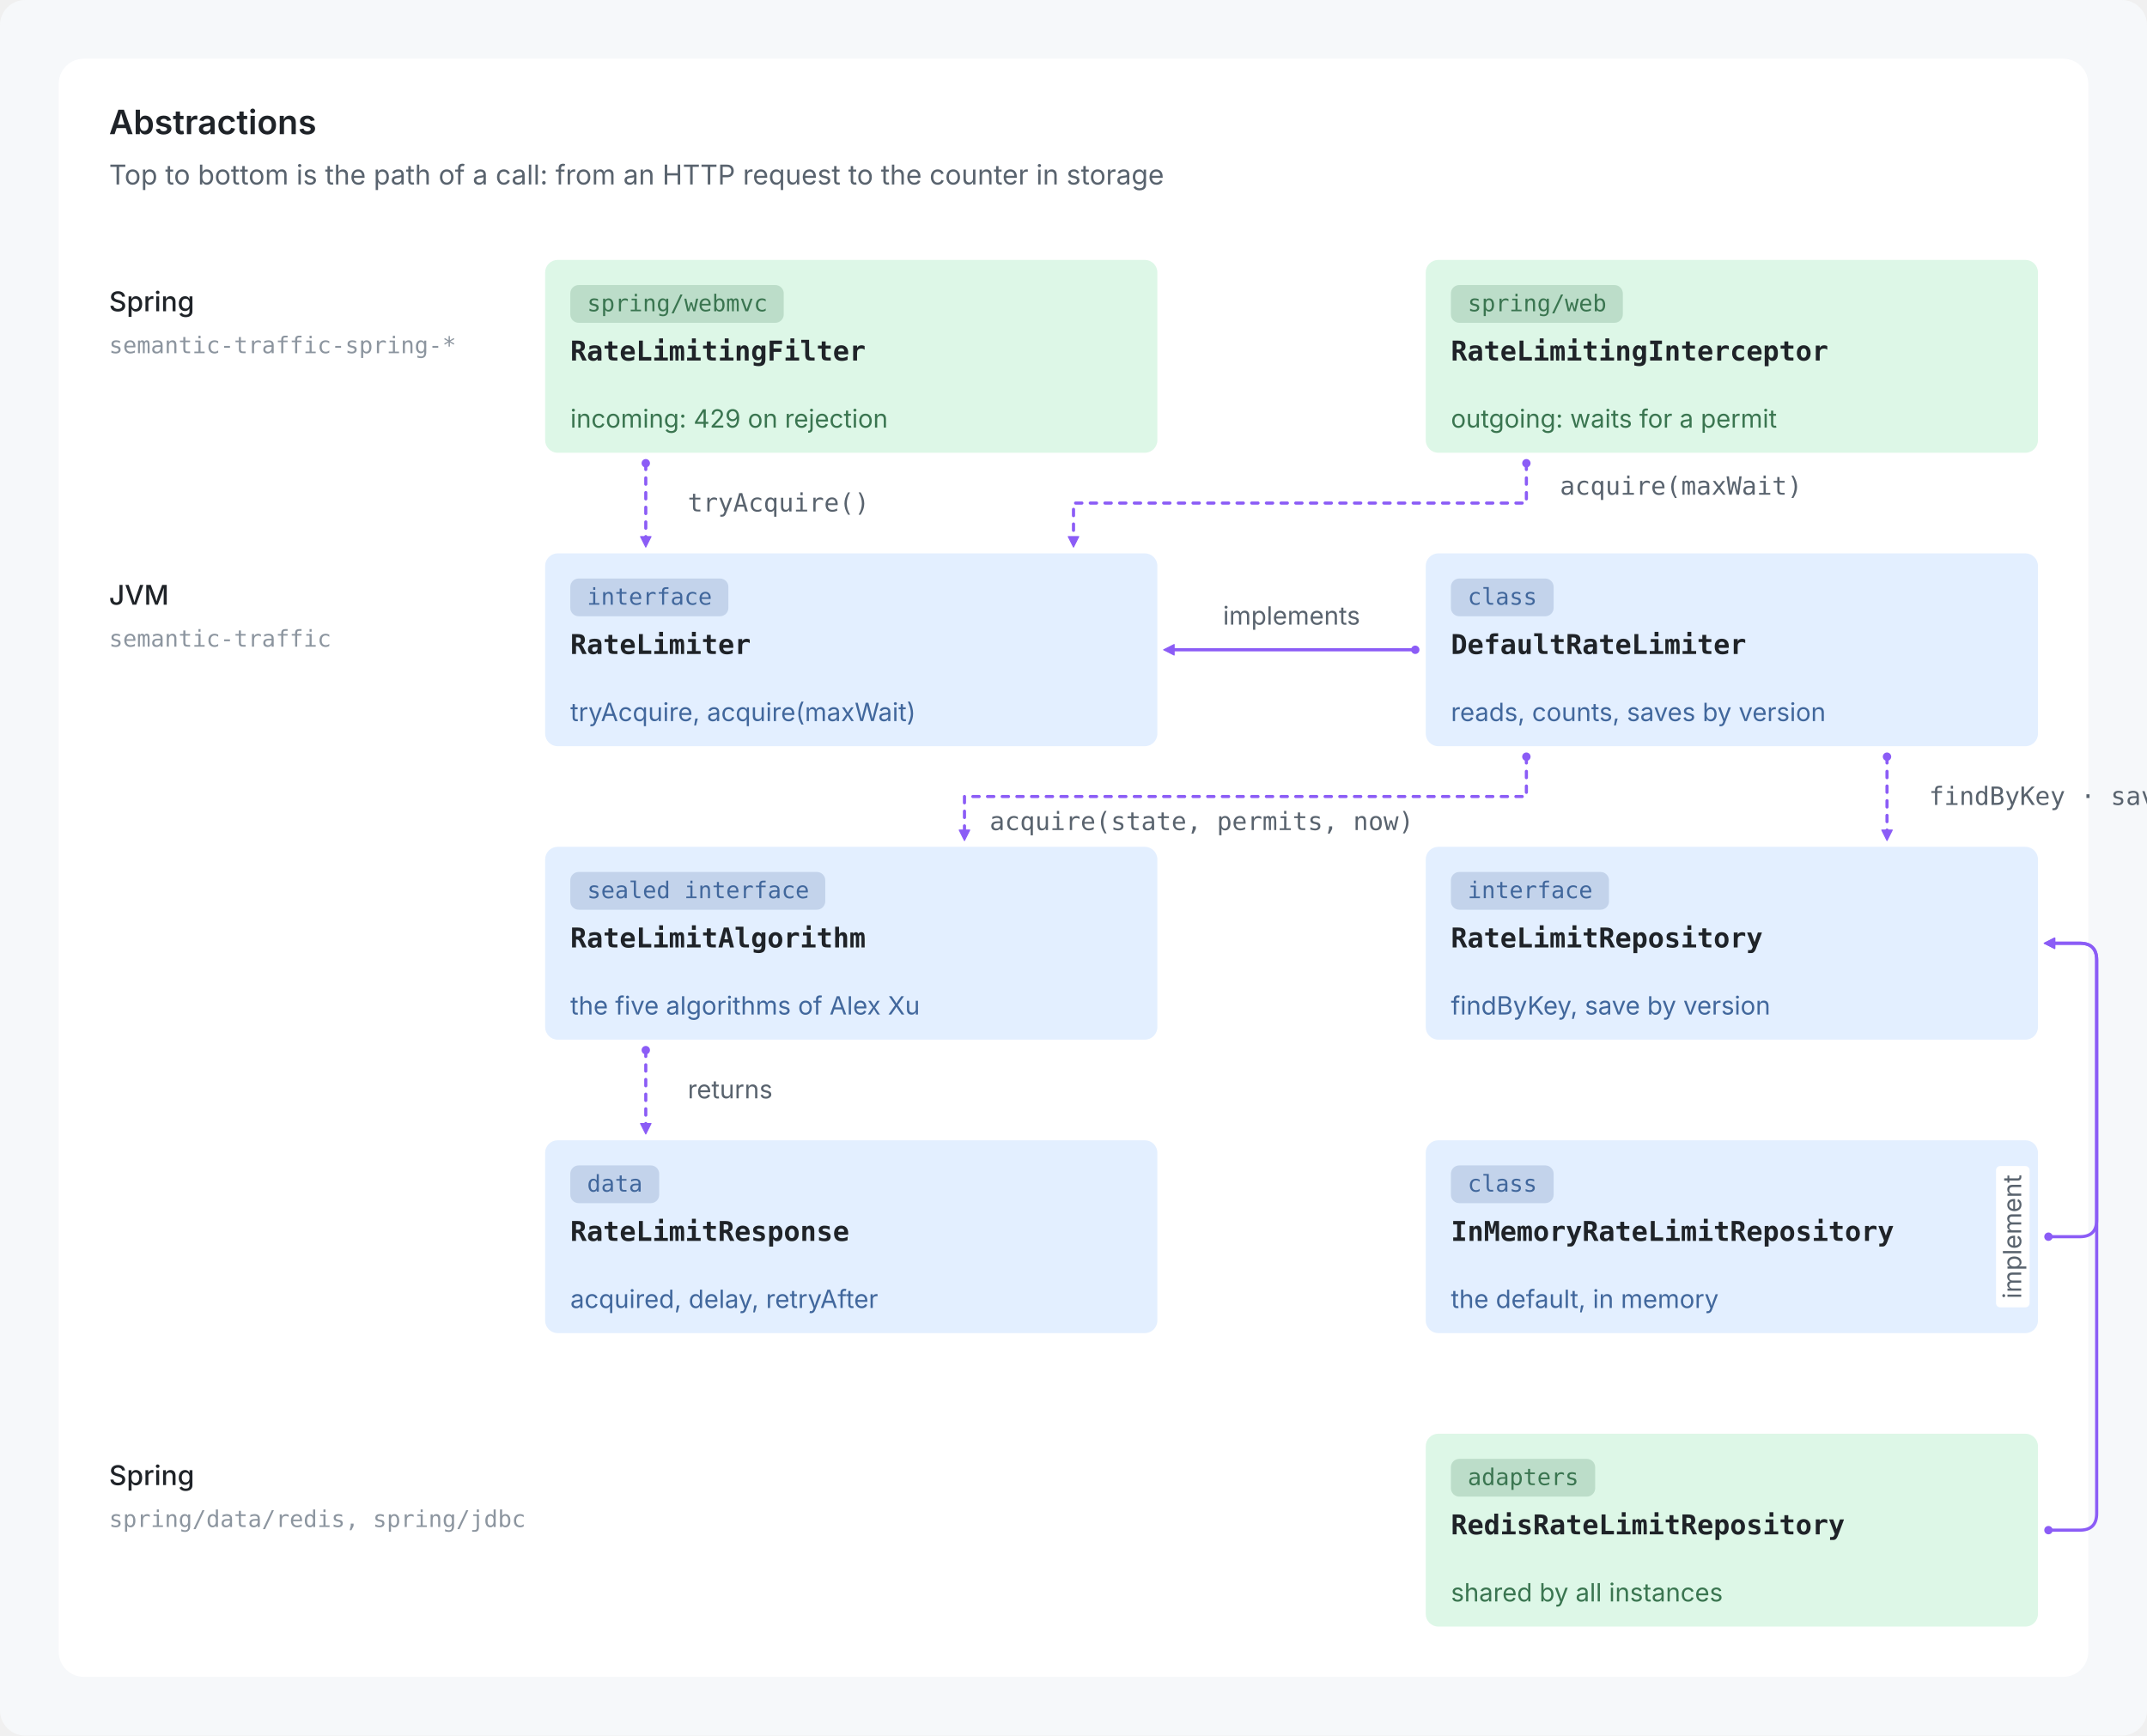
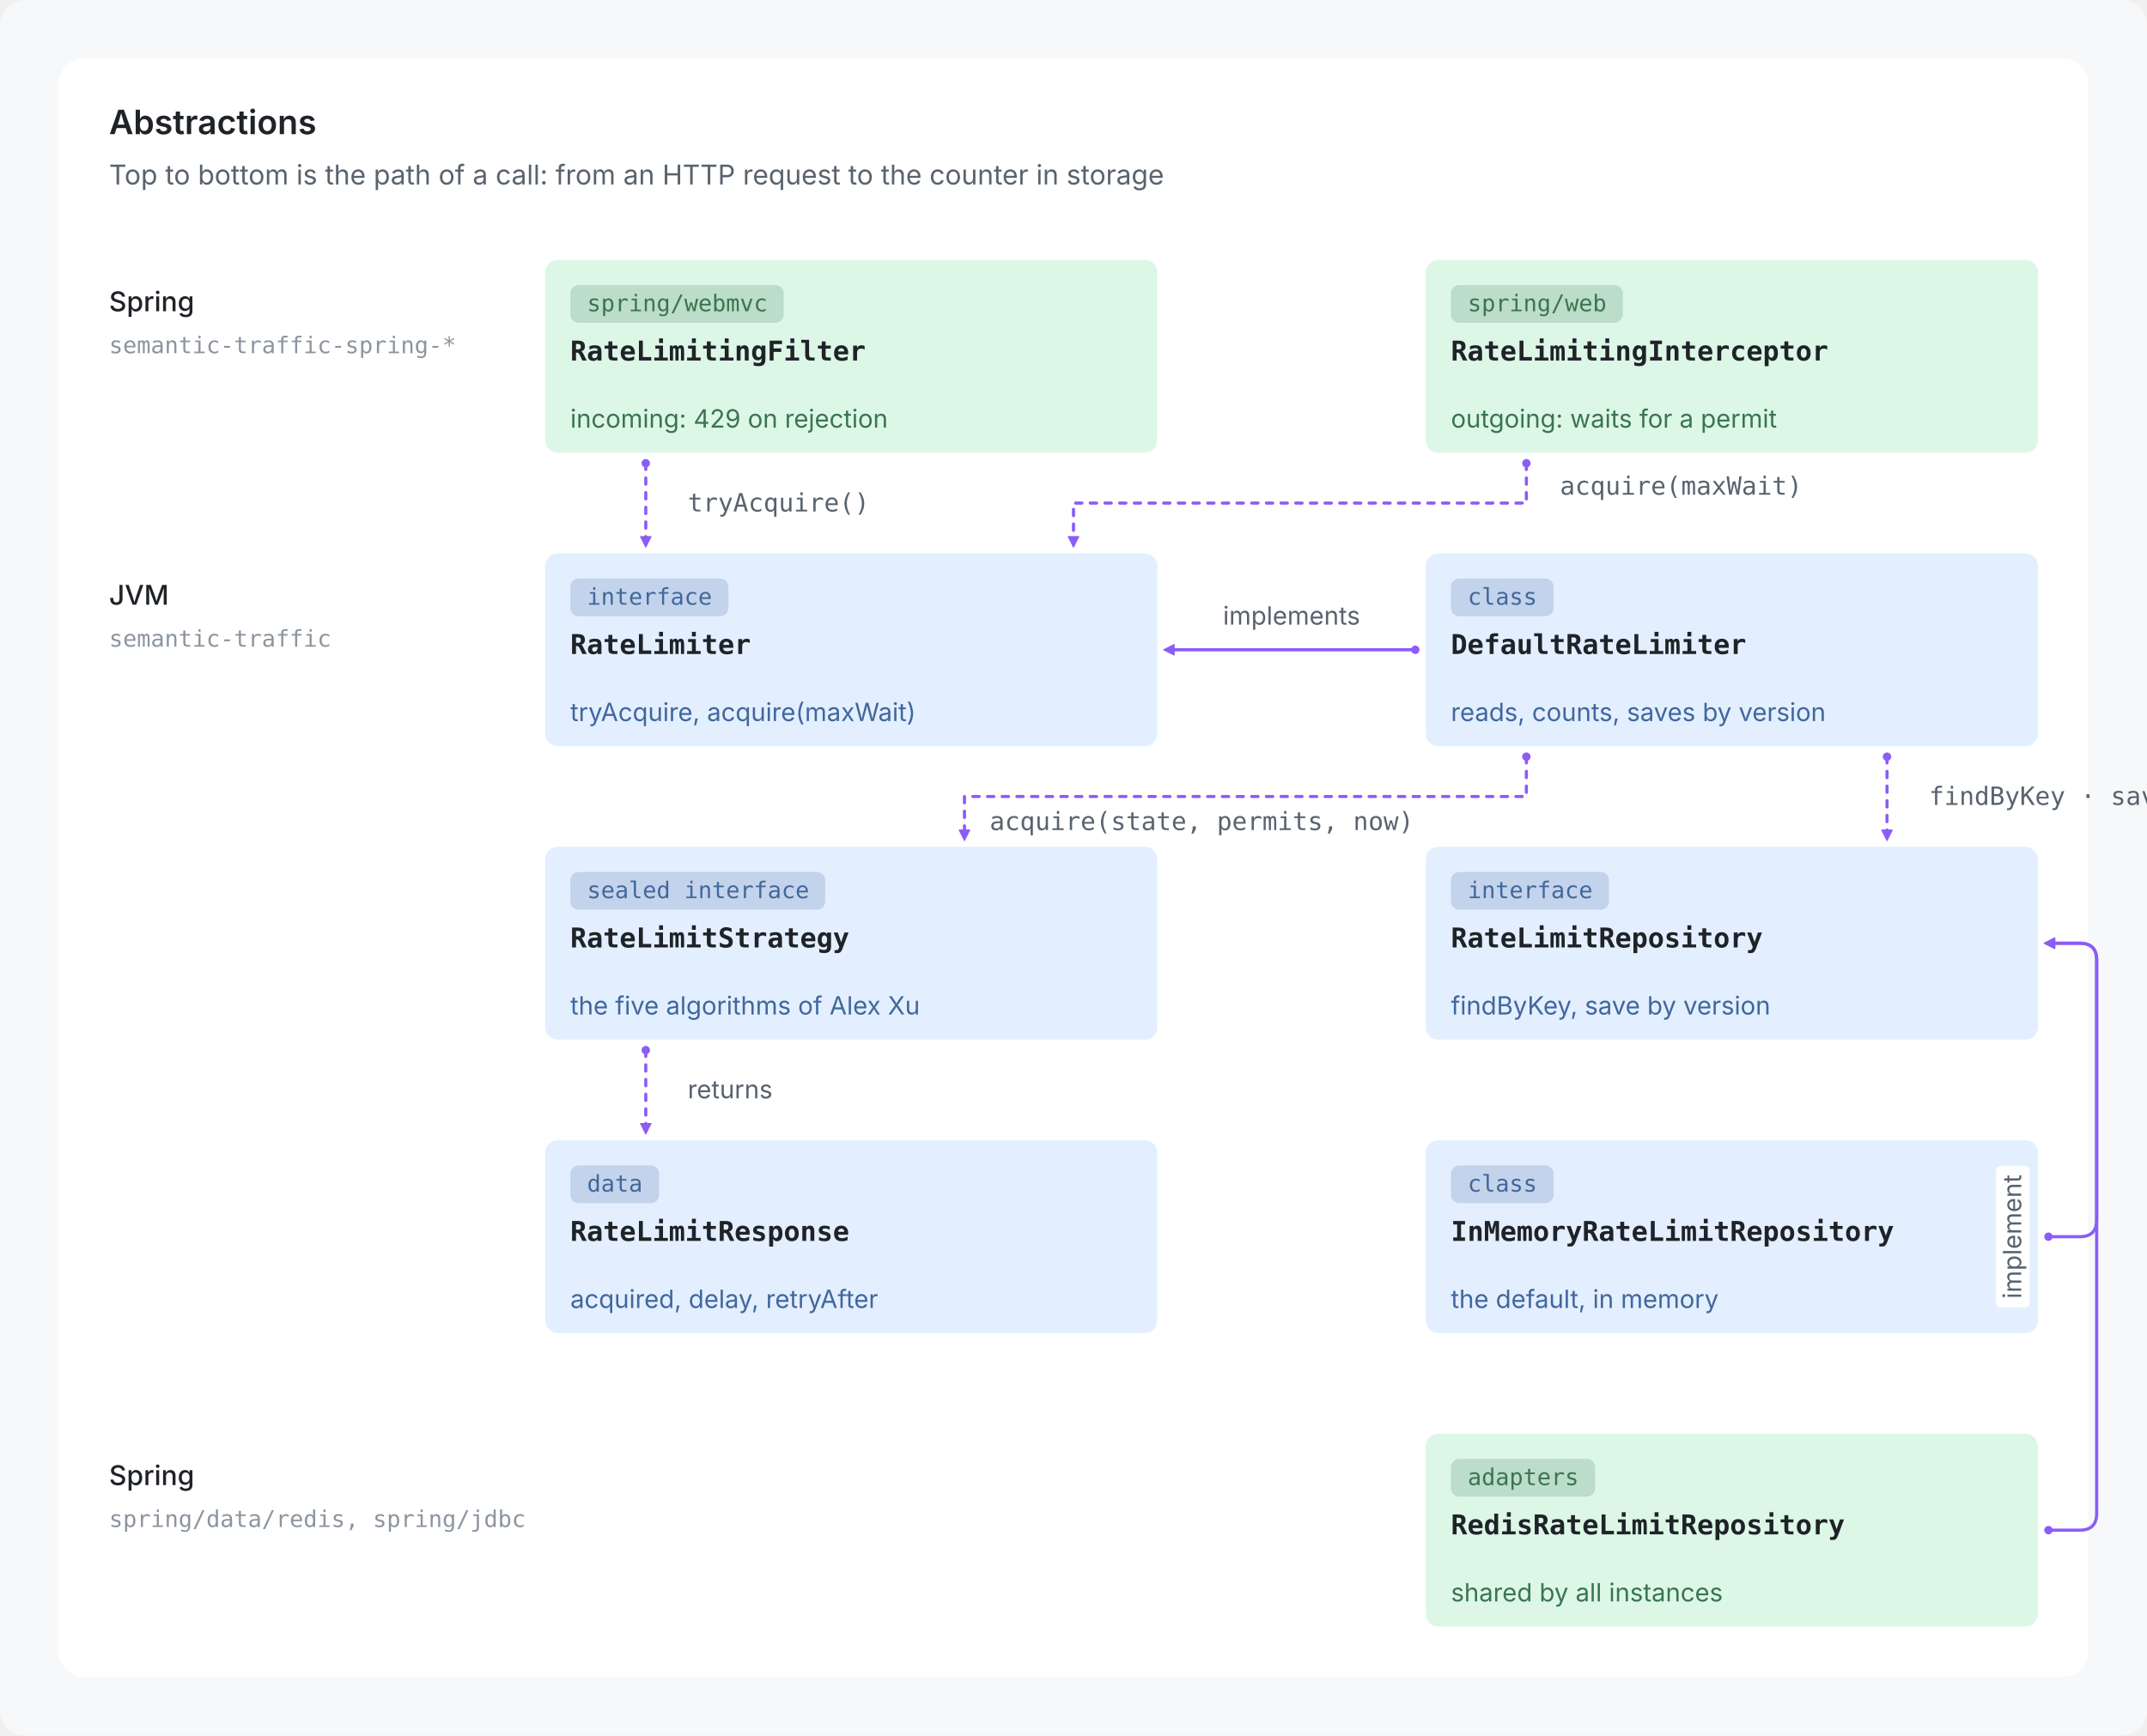
<svg xmlns="http://www.w3.org/2000/svg" viewBox="0 0 1024 828" width="1024" height="828" role="img">
  <rect width="1024" height="828" rx="12" fill="#F6F8FA" />
  <g transform="translate(12,12)">
    <rect x="16" y="16" width="968" height="772" rx="12" fill="#FFFFFF" />
    <text x="40.0" y="52.0" font-family="-apple-system, BlinkMacSystemFont, 'Segoe UI', Inter, Helvetica, Arial, sans-serif" font-size="16" font-weight="600" fill="#1F2328" text-anchor="start">Abstractions</text>
    <text x="40.0" y="76.0" font-family="-apple-system, BlinkMacSystemFont, 'Segoe UI', Inter, Helvetica, Arial, sans-serif" font-size="13" font-weight="400" fill="#59636E" text-anchor="start">Top to bottom is the path of a call: from an HTTP request to the counter in storage</text>
    <text x="40.0" y="136.5" font-family="-apple-system, BlinkMacSystemFont, 'Segoe UI', Inter, Helvetica, Arial, sans-serif" font-size="13" font-weight="500" fill="#1F2328" text-anchor="start">Spring</text>
    <text x="40.0" y="156.5" font-family="ui-monospace, SFMono-Regular, 'SF Mono', Menlo, Consolas, monospace" font-size="11" font-weight="400" fill="#8C959F" text-anchor="start">semantic-traffic-spring-*</text>
    <text x="40.0" y="276.5" font-family="-apple-system, BlinkMacSystemFont, 'Segoe UI', Inter, Helvetica, Arial, sans-serif" font-size="13" font-weight="500" fill="#1F2328" text-anchor="start">JVM</text>
    <text x="40.0" y="296.5" font-family="ui-monospace, SFMono-Regular, 'SF Mono', Menlo, Consolas, monospace" font-size="11" font-weight="400" fill="#8C959F" text-anchor="start">semantic-traffic</text>
    <text x="40.0" y="696.5" font-family="-apple-system, BlinkMacSystemFont, 'Segoe UI', Inter, Helvetica, Arial, sans-serif" font-size="13" font-weight="500" fill="#1F2328" text-anchor="start">Spring</text>
    <text x="40.0" y="716.5" font-family="ui-monospace, SFMono-Regular, 'SF Mono', Menlo, Consolas, monospace" font-size="11" font-weight="400" fill="#8C959F" text-anchor="start">spring/data/redis, spring/jdbc</text>
    <rect x="248.0" y="112.0" width="292.0" height="92.0" rx="6" fill="#DDF7E7" />
    <rect x="260.0" y="124.0" width="101.8" height="18" rx="4" fill="#3A7550" fill-opacity="0.2" />
    <text x="268.0" y="136.5" font-family="ui-monospace, SFMono-Regular, 'SF Mono', Menlo, Consolas, monospace" font-size="11" font-weight="400" fill="#3A7550" text-anchor="start">spring/webmvc</text>
    <text x="260.0" y="160.0" font-family="ui-monospace, SFMono-Regular, 'SF Mono', Menlo, Consolas, monospace" font-size="13" font-weight="600" fill="#1F2328" text-anchor="start">RateLimitingFilter</text>
    <text x="260.0" y="192.0" font-family="-apple-system, BlinkMacSystemFont, 'Segoe UI', Inter, Helvetica, Arial, sans-serif" font-size="12" font-weight="400" fill="#3A7550" text-anchor="start">incoming: 429 on rejection</text>
    <rect x="668.0" y="112.0" width="292.0" height="92.0" rx="6" fill="#DDF7E7" />
    <rect x="680.0" y="124.0" width="82.0" height="18" rx="4" fill="#3A7550" fill-opacity="0.2" />
    <text x="688.0" y="136.5" font-family="ui-monospace, SFMono-Regular, 'SF Mono', Menlo, Consolas, monospace" font-size="11" font-weight="400" fill="#3A7550" text-anchor="start">spring/web</text>
    <text x="680.0" y="160.0" font-family="ui-monospace, SFMono-Regular, 'SF Mono', Menlo, Consolas, monospace" font-size="13" font-weight="600" fill="#1F2328" text-anchor="start">RateLimitingInterceptor</text>
    <text x="680.0" y="192.0" font-family="-apple-system, BlinkMacSystemFont, 'Segoe UI', Inter, Helvetica, Arial, sans-serif" font-size="12" font-weight="400" fill="#3A7550" text-anchor="start">outgoing: waits for a permit</text>
    <rect x="248.0" y="252.0" width="292.0" height="92.0" rx="6" fill="#E3EFFF" />
    <rect x="260.0" y="264.0" width="75.4" height="18" rx="4" fill="#41679C" fill-opacity="0.2" />
    <text x="268.0" y="276.5" font-family="ui-monospace, SFMono-Regular, 'SF Mono', Menlo, Consolas, monospace" font-size="11" font-weight="400" fill="#41679C" text-anchor="start">interface</text>
    <text x="260.0" y="300.0" font-family="ui-monospace, SFMono-Regular, 'SF Mono', Menlo, Consolas, monospace" font-size="13" font-weight="600" fill="#1F2328" text-anchor="start">RateLimiter</text>
    <text x="260.0" y="332.0" font-family="-apple-system, BlinkMacSystemFont, 'Segoe UI', Inter, Helvetica, Arial, sans-serif" font-size="12" font-weight="400" fill="#41679C" text-anchor="start">tryAcquire, acquire(maxWait)</text>
    <rect x="668.0" y="252.0" width="292.0" height="92.0" rx="6" fill="#E3EFFF" />
    <rect x="680.0" y="264.0" width="49.0" height="18" rx="4" fill="#41679C" fill-opacity="0.2" />
    <text x="688.0" y="276.5" font-family="ui-monospace, SFMono-Regular, 'SF Mono', Menlo, Consolas, monospace" font-size="11" font-weight="400" fill="#41679C" text-anchor="start">class</text>
    <text x="680.0" y="300.0" font-family="ui-monospace, SFMono-Regular, 'SF Mono', Menlo, Consolas, monospace" font-size="13" font-weight="600" fill="#1F2328" text-anchor="start">DefaultRateLimiter</text>
    <text x="680.0" y="332.0" font-family="-apple-system, BlinkMacSystemFont, 'Segoe UI', Inter, Helvetica, Arial, sans-serif" font-size="12" font-weight="400" fill="#41679C" text-anchor="start">reads, counts, saves by version</text>
    <rect x="248.0" y="392.0" width="292.0" height="92.0" rx="6" fill="#E3EFFF" />
    <rect x="260.0" y="404.0" width="121.6" height="18" rx="4" fill="#41679C" fill-opacity="0.2" />
    <text x="268.0" y="416.5" font-family="ui-monospace, SFMono-Regular, 'SF Mono', Menlo, Consolas, monospace" font-size="11" font-weight="400" fill="#41679C" text-anchor="start">sealed interface</text>
-     <text x="260.0" y="440.0" font-family="ui-monospace, SFMono-Regular, 'SF Mono', Menlo, Consolas, monospace" font-size="13" font-weight="600" fill="#1F2328" text-anchor="start">RateLimitAlgorithm</text>
+     <text x="260.0" y="440.0" font-family="ui-monospace, SFMono-Regular, 'SF Mono', Menlo, Consolas, monospace" font-size="13" font-weight="600" fill="#1F2328" text-anchor="start">RateLimitStrategy</text>
    <text x="260.0" y="472.0" font-family="-apple-system, BlinkMacSystemFont, 'Segoe UI', Inter, Helvetica, Arial, sans-serif" font-size="12" font-weight="400" fill="#41679C" text-anchor="start">the five algorithms of Alex Xu</text>
    <rect x="668.0" y="392.0" width="292.0" height="92.0" rx="6" fill="#E3EFFF" />
    <rect x="680.0" y="404.0" width="75.4" height="18" rx="4" fill="#41679C" fill-opacity="0.2" />
    <text x="688.0" y="416.5" font-family="ui-monospace, SFMono-Regular, 'SF Mono', Menlo, Consolas, monospace" font-size="11" font-weight="400" fill="#41679C" text-anchor="start">interface</text>
    <text x="680.0" y="440.0" font-family="ui-monospace, SFMono-Regular, 'SF Mono', Menlo, Consolas, monospace" font-size="13" font-weight="600" fill="#1F2328" text-anchor="start">RateLimitRepository</text>
    <text x="680.0" y="472.0" font-family="-apple-system, BlinkMacSystemFont, 'Segoe UI', Inter, Helvetica, Arial, sans-serif" font-size="12" font-weight="400" fill="#41679C" text-anchor="start">findByKey, save by version</text>
    <rect x="248.0" y="532.0" width="292.0" height="92.0" rx="6" fill="#E3EFFF" />
    <rect x="260.0" y="544.0" width="42.4" height="18" rx="4" fill="#41679C" fill-opacity="0.2" />
    <text x="268.0" y="556.5" font-family="ui-monospace, SFMono-Regular, 'SF Mono', Menlo, Consolas, monospace" font-size="11" font-weight="400" fill="#41679C" text-anchor="start">data</text>
    <text x="260.0" y="580.0" font-family="ui-monospace, SFMono-Regular, 'SF Mono', Menlo, Consolas, monospace" font-size="13" font-weight="600" fill="#1F2328" text-anchor="start">RateLimitResponse</text>
    <text x="260.0" y="612.0" font-family="-apple-system, BlinkMacSystemFont, 'Segoe UI', Inter, Helvetica, Arial, sans-serif" font-size="12" font-weight="400" fill="#41679C" text-anchor="start">acquired, delay, retryAfter</text>
    <rect x="668.0" y="532.0" width="292.0" height="92.0" rx="6" fill="#E3EFFF" />
    <rect x="680.0" y="544.0" width="49.0" height="18" rx="4" fill="#41679C" fill-opacity="0.2" />
    <text x="688.0" y="556.5" font-family="ui-monospace, SFMono-Regular, 'SF Mono', Menlo, Consolas, monospace" font-size="11" font-weight="400" fill="#41679C" text-anchor="start">class</text>
    <text x="680.0" y="580.0" font-family="ui-monospace, SFMono-Regular, 'SF Mono', Menlo, Consolas, monospace" font-size="13" font-weight="600" fill="#1F2328" text-anchor="start">InMemoryRateLimitRepository</text>
    <text x="680.0" y="612.0" font-family="-apple-system, BlinkMacSystemFont, 'Segoe UI', Inter, Helvetica, Arial, sans-serif" font-size="12" font-weight="400" fill="#41679C" text-anchor="start">the default, in memory</text>
    <rect x="668.0" y="672.0" width="292.0" height="92.0" rx="6" fill="#DDF7E7" />
    <rect x="680.0" y="684.0" width="68.8" height="18" rx="4" fill="#3A7550" fill-opacity="0.2" />
    <text x="688.0" y="696.5" font-family="ui-monospace, SFMono-Regular, 'SF Mono', Menlo, Consolas, monospace" font-size="11" font-weight="400" fill="#3A7550" text-anchor="start">adapters</text>
    <text x="680.0" y="720.0" font-family="ui-monospace, SFMono-Regular, 'SF Mono', Menlo, Consolas, monospace" font-size="13" font-weight="600" fill="#1F2328" text-anchor="start">RedisRateLimitRepository</text>
    <text x="680.0" y="752.0" font-family="-apple-system, BlinkMacSystemFont, 'Segoe UI', Inter, Helvetica, Arial, sans-serif" font-size="12" font-weight="400" fill="#3A7550" text-anchor="start">shared by all instances</text>
    <circle cx="296" cy="209" r="2" fill="#8B5CF6" />
    <path d="M296,249 L293.5,244.0 L298.5,244.0 Z" fill="#8B5CF6" stroke="#8B5CF6" stroke-width="0.5" stroke-linejoin="round" />
    <path d="M296,209 L296,244" stroke="#8B5CF6" stroke-width="1.5" fill="none" stroke-linecap="round" stroke-linejoin="round" stroke-dasharray="3 4" />
    <text x="316.0" y="232.0" font-family="ui-monospace, SFMono-Regular, 'SF Mono', Menlo, Consolas, monospace" font-size="12" font-weight="400" fill="#59636E" text-anchor="start">tryAcquire()</text>
    <path d="M716,209 L716,228 L500,228 L500,244" stroke="#8B5CF6" stroke-width="1.5" fill="none" stroke-linecap="round" stroke-linejoin="round" stroke-dasharray="3 4" />
    <circle cx="716" cy="209" r="2" fill="#8B5CF6" />
    <path d="M500,249 L497.5,244.0 L502.5,244.0 Z" fill="#8B5CF6" stroke="#8B5CF6" stroke-width="0.5" stroke-linejoin="round" />
    <text x="732.0" y="224.0" font-family="ui-monospace, SFMono-Regular, 'SF Mono', Menlo, Consolas, monospace" font-size="12" font-weight="400" fill="#59636E" text-anchor="start">acquire(maxWait)</text>
    <circle cx="663" cy="298.0" r="2" fill="#8B5CF6" />
    <path d="M543,298.0 L548.0,295.5 L548.0,300.5 Z" fill="#8B5CF6" stroke="#8B5CF6" stroke-width="0.5" stroke-linejoin="round" />
    <path d="M663,298.0 L548,298.0" stroke="#8B5CF6" stroke-width="1.5" fill="none" stroke-linecap="round" stroke-linejoin="round" />
    <text x="604.0" y="286.0" font-family="-apple-system, BlinkMacSystemFont, 'Segoe UI', Inter, Helvetica, Arial, sans-serif" font-size="12" font-weight="400" fill="#59636E" text-anchor="middle">implements</text>
    <path d="M716,349 L716,368 L448,368 L448,384" stroke="#8B5CF6" stroke-width="1.5" fill="none" stroke-linecap="round" stroke-linejoin="round" stroke-dasharray="3 4" />
    <circle cx="716" cy="349" r="2" fill="#8B5CF6" />
    <path d="M448,389 L445.5,384.0 L450.5,384.0 Z" fill="#8B5CF6" stroke="#8B5CF6" stroke-width="0.5" stroke-linejoin="round" />
    <text x="460.0" y="384.0" font-family="ui-monospace, SFMono-Regular, 'SF Mono', Menlo, Consolas, monospace" font-size="12" font-weight="400" fill="#59636E" text-anchor="start">acquire(state, permits, now)</text>
    <circle cx="888" cy="349" r="2" fill="#8B5CF6" />
    <path d="M888,389 L885.5,384.0 L890.5,384.0 Z" fill="#8B5CF6" stroke="#8B5CF6" stroke-width="0.5" stroke-linejoin="round" />
    <path d="M888,349 L888,384" stroke="#8B5CF6" stroke-width="1.5" fill="none" stroke-linecap="round" stroke-linejoin="round" stroke-dasharray="3 4" />
    <text x="908.0" y="372.0" font-family="ui-monospace, SFMono-Regular, 'SF Mono', Menlo, Consolas, monospace" font-size="12" font-weight="400" fill="#59636E" text-anchor="start">findByKey · save</text>
    <circle cx="296" cy="489" r="2" fill="#8B5CF6" />
    <path d="M296,529 L293.5,524.0 L298.5,524.0 Z" fill="#8B5CF6" stroke="#8B5CF6" stroke-width="0.5" stroke-linejoin="round" />
    <path d="M296,489 L296,524" stroke="#8B5CF6" stroke-width="1.5" fill="none" stroke-linecap="round" stroke-linejoin="round" stroke-dasharray="3 4" />
    <text x="316.0" y="512.0" font-family="-apple-system, BlinkMacSystemFont, 'Segoe UI', Inter, Helvetica, Arial, sans-serif" font-size="12" font-weight="400" fill="#59636E" text-anchor="start">returns</text>
    <circle cx="965" cy="578.0" r="2" fill="#8B5CF6" />
    <path d="M963,438.0 L968.0,435.5 L968.0,440.5 Z" fill="#8B5CF6" stroke="#8B5CF6" stroke-width="0.5" stroke-linejoin="round" />
    <path d="M965,578.0 L980,578.0 Q988,578.0 988,570.0 L988,446.0 Q988,438.0 980,438.0 L968,438.0" stroke="#8B5CF6" stroke-width="1.5" fill="none" stroke-linecap="round" stroke-linejoin="round" />
    <circle cx="965" cy="718.0" r="2" fill="#8B5CF6" />
    <path d="M963,438.0 L968.0,435.5 L968.0,440.5 Z" fill="#8B5CF6" stroke="#8B5CF6" stroke-width="0.5" stroke-linejoin="round" />
    <path d="M965,718.0 L980,718.0 Q988,718.0 988,710.0 L988,446.0 Q988,438.0 980,438.0 L968,438.0" stroke="#8B5CF6" stroke-width="1.5" fill="none" stroke-linecap="round" stroke-linejoin="round" />
    <g transform="rotate(-90 952 578.0)">
      <rect x="918.3" y="566.0" width="67.4" height="16.0" rx="2" fill="#FFFFFF" />
      <text x="952.0" y="578.0" font-family="-apple-system, BlinkMacSystemFont, 'Segoe UI', Inter, Helvetica, Arial, sans-serif" font-size="12" font-weight="400" fill="#59636E" text-anchor="middle">implement</text>
    </g>
  </g>
</svg>
